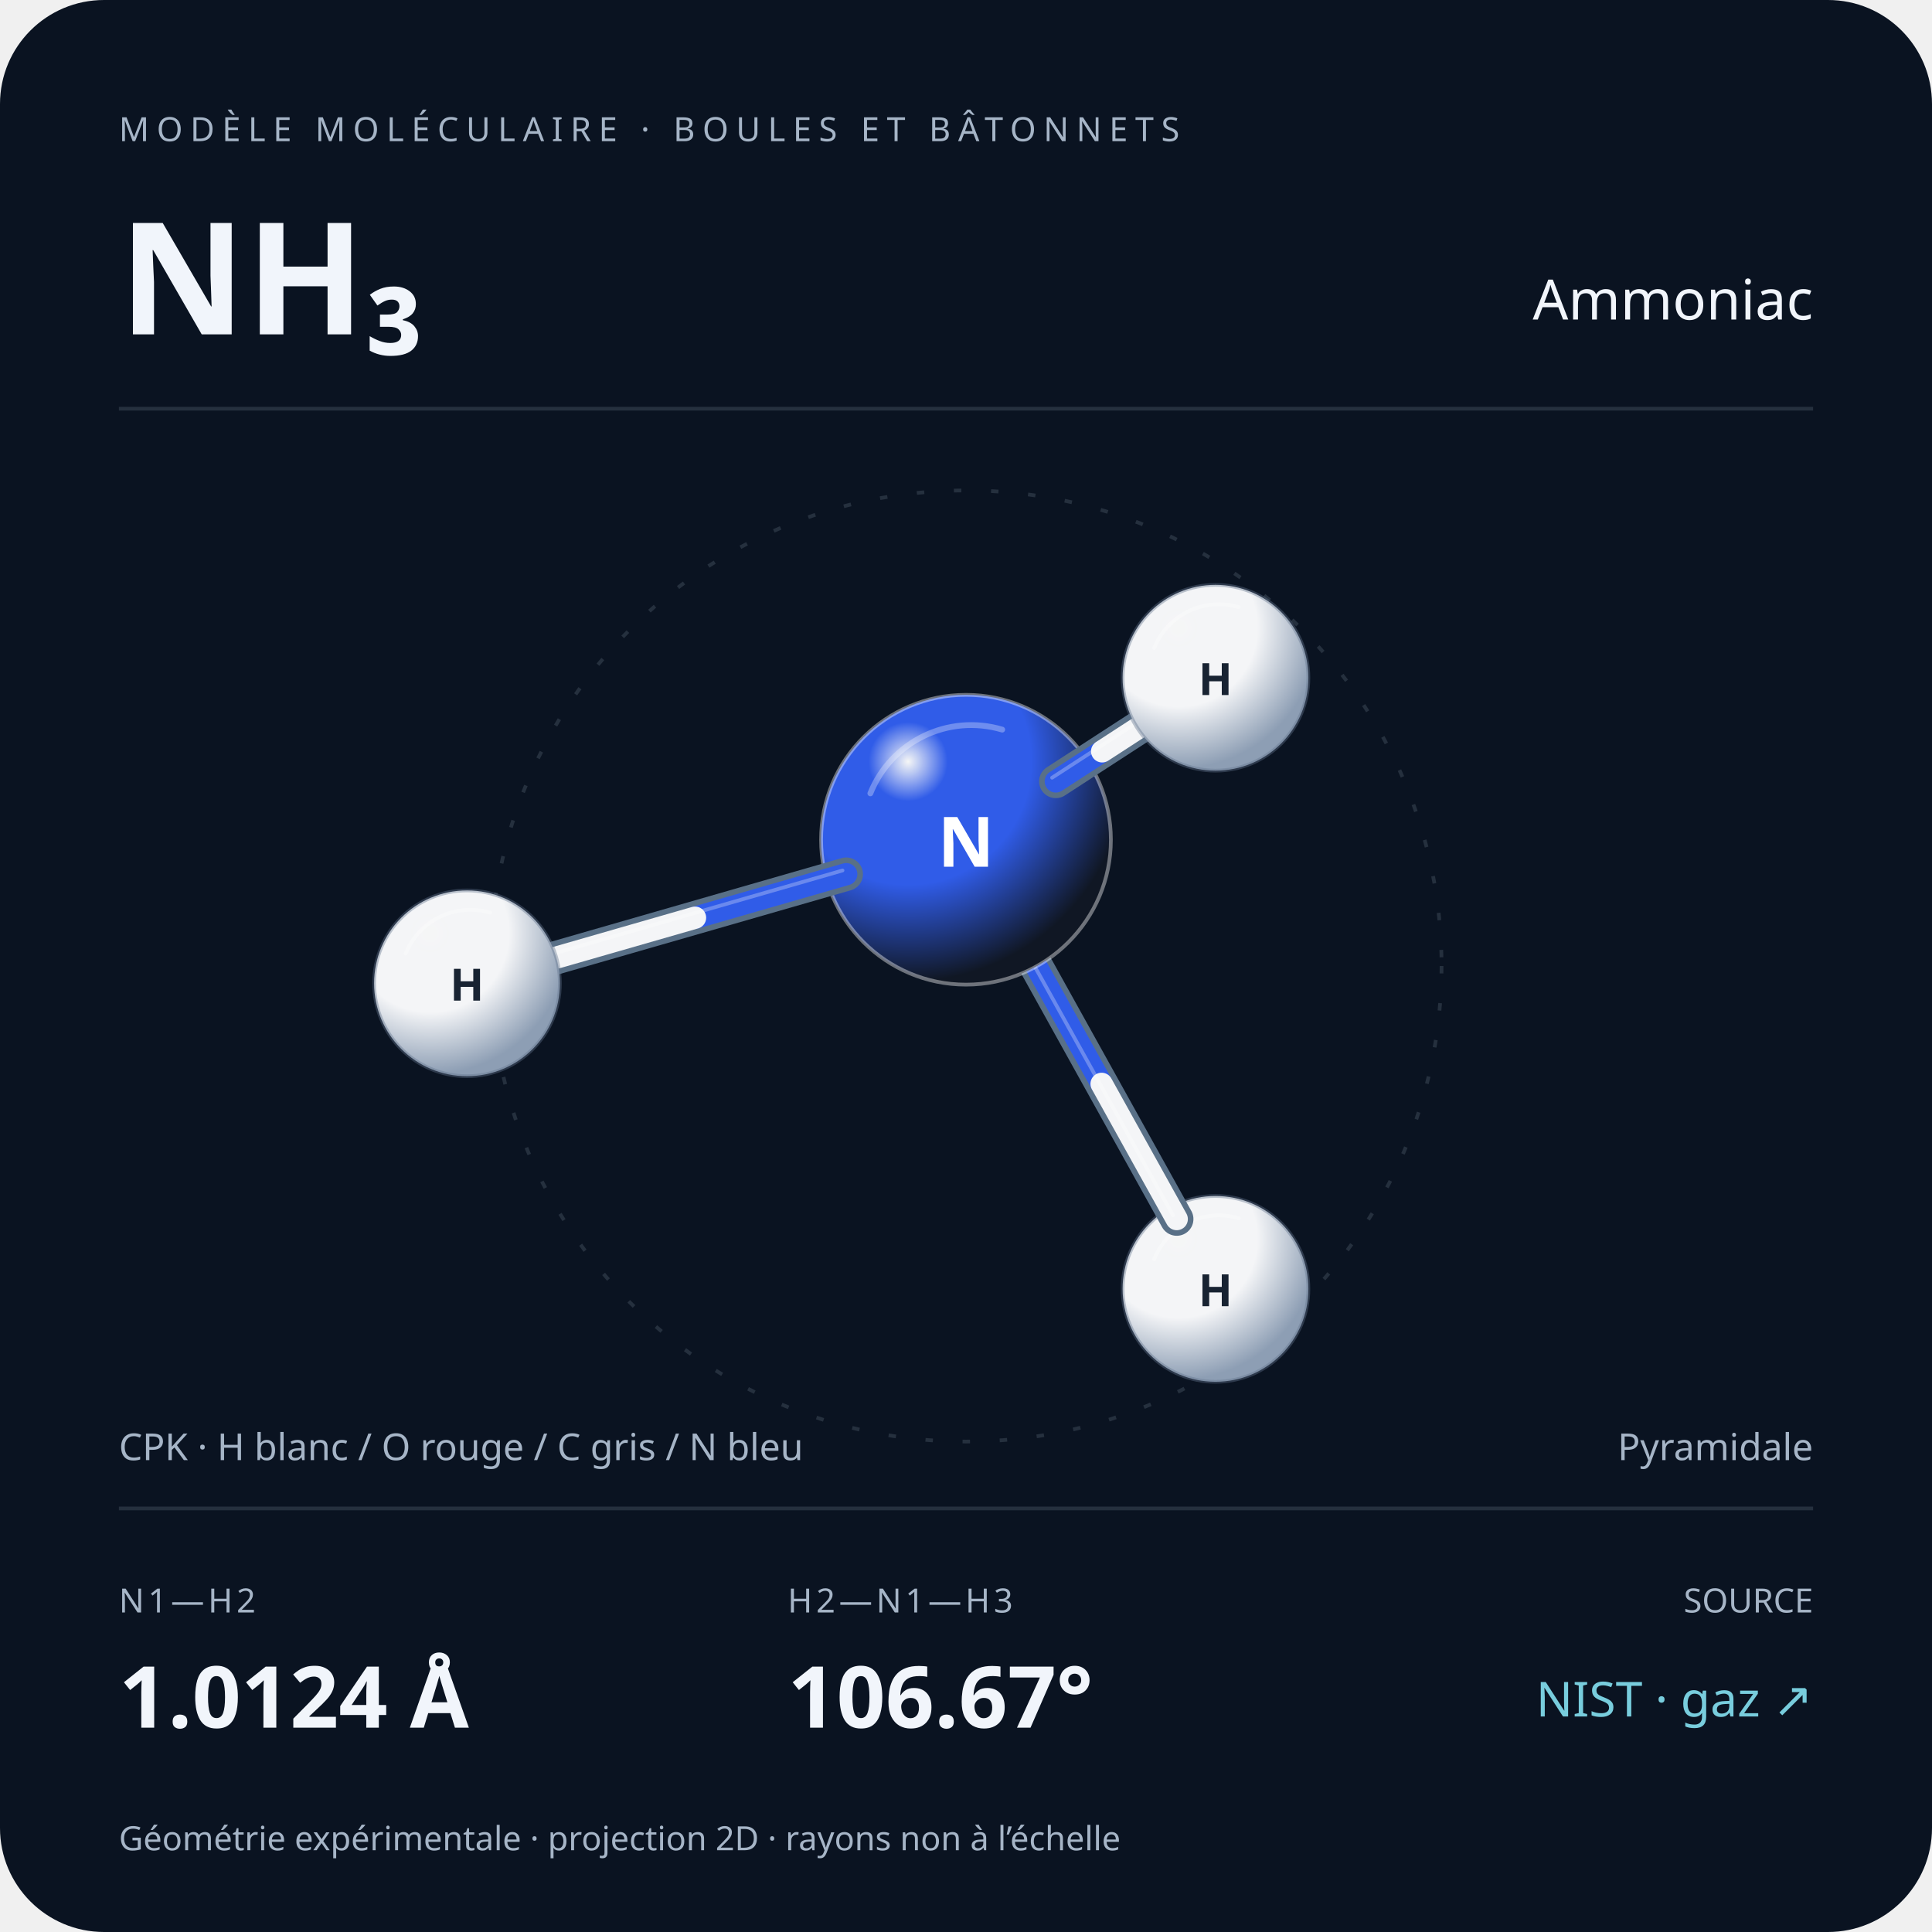
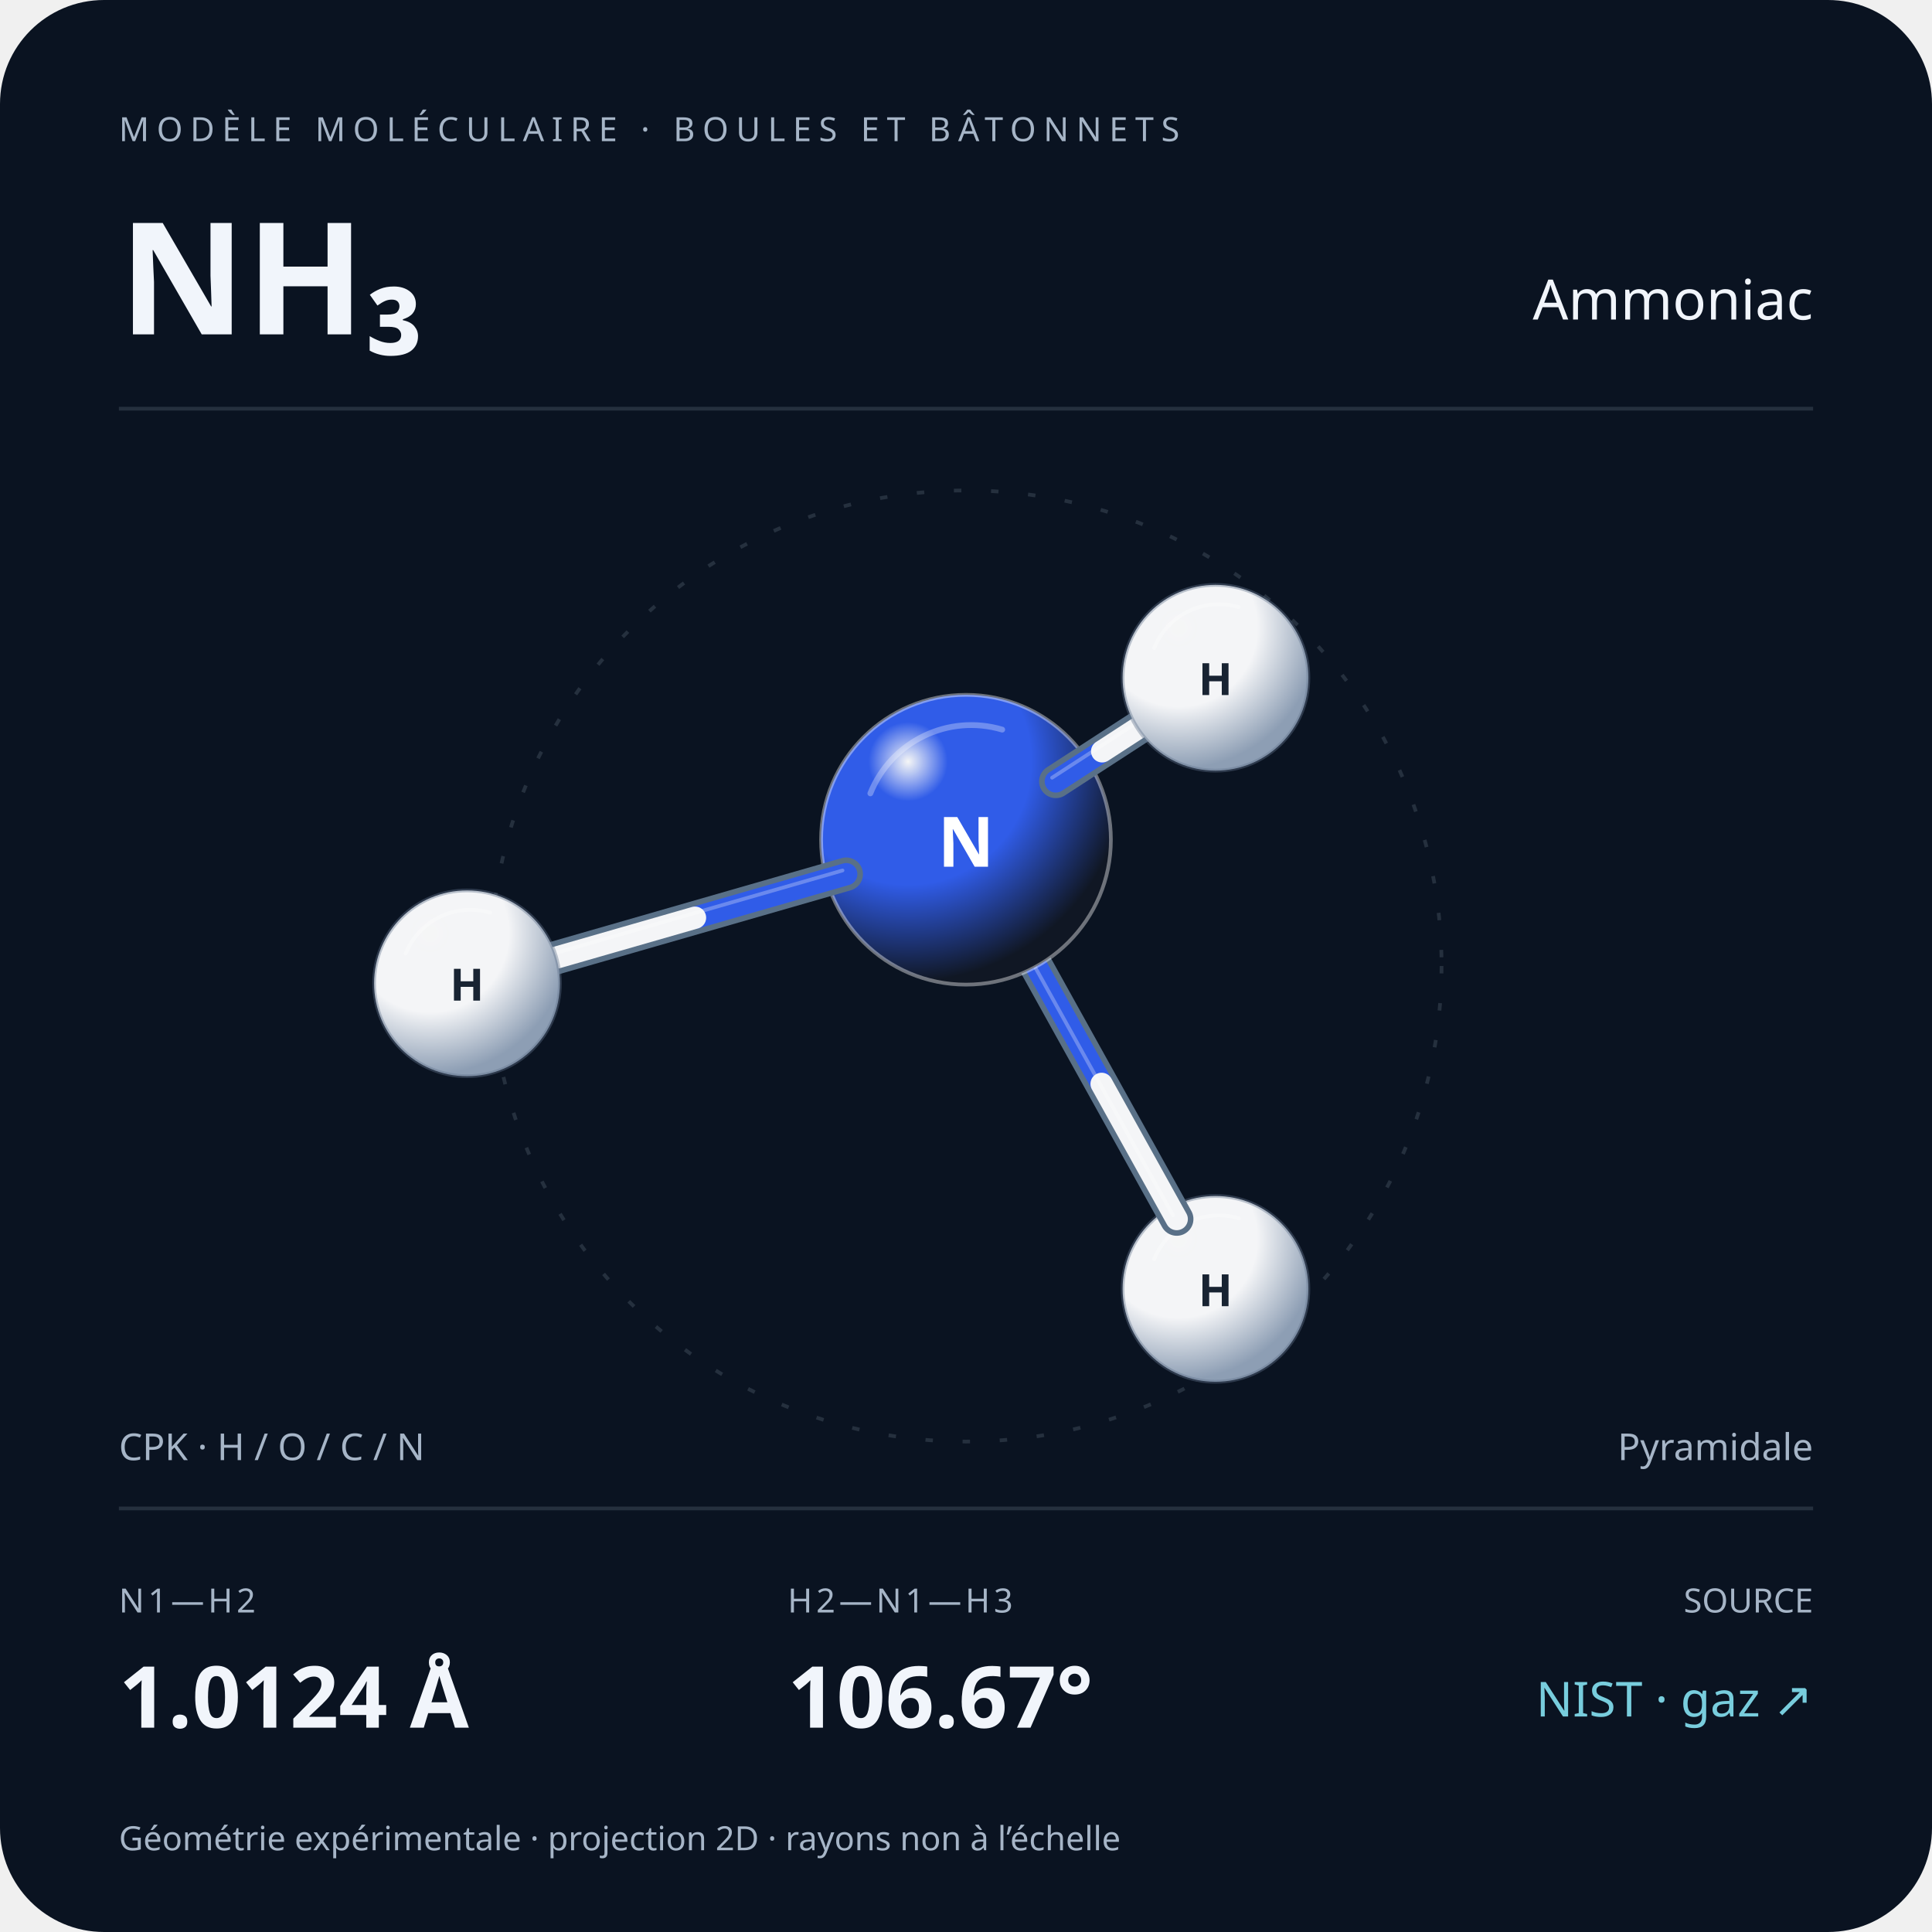
- <svg role="img" aria-label="Ammoniac" data-molecule-status="sourced-geometry" viewBox="0 0 520 520" style="width:100%;height:100%;display:block;color:#f1f5fb;font-family:ui-sans-serif,system-ui,sans-serif">
+ <svg role="img" aria-label="Ammoniac" data-motion-active="false" data-molecule-status="sourced-geometry" viewBox="0 0 520 520" style="width:100%;height:100%;display:block;color:#f1f5fb;font-family:ui-sans-serif,system-ui,sans-serif">
  <rect width="520" height="520" rx="28" fill="#0a1321" />
  <g fill="#f1f5fb">
    <text x="32" y="38" font-size="9" letter-spacing="2" fill="#a6b5c7">MODÈLE MOLÉCULAIRE · BOULES ET BÂTONNETS</text>
    <text x="32" y="90" font-size="42" font-weight="700">NH₃</text>
    <text x="488" y="86" text-anchor="end" font-size="15">Ammoniac</text>
  </g>
  <g stroke="#a6b5c7" stroke-opacity=".18" fill="none">
    <path d="M32 110H488M32 406H488" />
    <circle cx="260" cy="260" r="128" stroke-dasharray="2 8" />
  </g>
  <g transform="translate(260 255)">
    <g data-science-layer="molecule" data-projection="orthographic">
      <g data-molecule-atom="H4" aria-label="H4 H">
        <g data-science-layer="atom-sphere" transform="translate(67.15433 91.907)" opacity="1">
          <defs>
            <radialGradient id="sphere-R1d" cx="30%" cy="23%" r="76%">
              <stop stop-color="#ffffff" stop-opacity=".96" />
              <stop offset=".18" stop-color="#f4f5f7" />
              <stop offset=".56" stop-color="#f4f5f7" />
              <stop offset="1" stop-color="#8d9eb4" />
            </radialGradient>
          </defs>
          <circle r="25" fill="url(#sphere-R1d)" stroke="#62758d" stroke-opacity=".4" stroke-width="1" />
          <path d="M-16.5 -8 A18.75 18.75 0 0 1 6.25 -19" fill="none" stroke="#fff" stroke-opacity=".3" stroke-width="1" stroke-linecap="round" />
          <text text-anchor="middle" dominant-baseline="central" fill="#182332" font-size="12" font-weight="650" font-family="ui-sans-serif,system-ui,sans-serif">H</text>
        </g>
      </g>
      <g data-molecule-bond="N1-H4" data-bond-order="1">
        <g stroke-linecap="round">
          <path d="M16.284 0.335L56.714 73.112" stroke="#597087" stroke-width="9" />
          <path d="M16.284 0.335L36.499 36.724" stroke="#305ce8" stroke-width="6" />
          <path d="M36.499 36.724L56.714 73.112" stroke="#f4f5f7" stroke-width="6" />
          <path d="M15.284 -0.665L55.714 72.112" stroke="#fff" stroke-opacity=".28" stroke-width="1" />
        </g>
      </g>
      <g data-molecule-atom="N1" aria-label="N1 N">
        <g data-science-layer="atom-sphere" transform="translate(-0.003580609 -28.98488)" opacity="1">
          <defs>
            <radialGradient id="sphere-R3d" cx="30%" cy="23%" r="76%">
              <stop stop-color="#ffffff" stop-opacity=".96" />
              <stop offset=".18" stop-color="#305ce8" />
              <stop offset=".56" stop-color="#305ce8" />
              <stop offset="1" stop-color="#101724" />
            </radialGradient>
          </defs>
          <circle r="39" fill="url(#sphere-R3d)" stroke="#ffffff" stroke-opacity=".4" stroke-width="1" />
          <path d="M-25.74 -12.48 A29.25 29.25 0 0 1 9.75 -29.64" fill="none" stroke="#fff" stroke-opacity=".3" stroke-width="1.56" stroke-linecap="round" />
          <text text-anchor="middle" dominant-baseline="central" fill="#ffffff" font-size="18.72" font-weight="650" font-family="ui-sans-serif,system-ui,sans-serif">N</text>
        </g>
      </g>
      <g data-molecule-bond="N1-H2" data-bond-order="1">
        <g stroke-linecap="round">
          <path d="M-32.236 -19.71L-113.644 3.716" stroke="#597087" stroke-width="9" />
          <path d="M-32.236 -19.71L-72.94 -7.997" stroke="#305ce8" stroke-width="6" />
          <path d="M-72.94 -7.997L-113.644 3.716" stroke="#f4f5f7" stroke-width="6" />
          <path d="M-33.236 -20.71L-114.644 2.716" stroke="#fff" stroke-opacity=".28" stroke-width="1" />
        </g>
      </g>
      <g data-molecule-atom="H2" aria-label="H2 H">
        <g data-science-layer="atom-sphere" transform="translate(-134.3051 9.661628)" opacity="1">
          <defs>
            <radialGradient id="sphere-R5d" cx="30%" cy="23%" r="76%">
              <stop stop-color="#ffffff" stop-opacity=".96" />
              <stop offset=".18" stop-color="#f4f5f7" />
              <stop offset=".56" stop-color="#f4f5f7" />
              <stop offset="1" stop-color="#8d9eb4" />
            </radialGradient>
          </defs>
          <circle r="25" fill="url(#sphere-R5d)" stroke="#62758d" stroke-opacity=".4" stroke-width="1" />
          <path d="M-16.5 -8 A18.75 18.75 0 0 1 6.25 -19" fill="none" stroke="#fff" stroke-opacity=".3" stroke-width="1" stroke-linecap="round" />
          <text text-anchor="middle" dominant-baseline="central" fill="#182332" font-size="12" font-weight="650" font-family="ui-sans-serif,system-ui,sans-serif">H</text>
        </g>
      </g>
      <g data-molecule-bond="N1-H3" data-bond-order="1">
        <g stroke-linecap="round">
          <path d="M24.173 -44.68L49.121 -60.877" stroke="#597087" stroke-width="9" />
          <path d="M24.173 -44.68L36.647 -52.779" stroke="#305ce8" stroke-width="6" />
          <path d="M36.647 -52.779L49.121 -60.877" stroke="#f4f5f7" stroke-width="6" />
          <path d="M23.173 -45.68L48.121 -61.877" stroke="#fff" stroke-opacity=".28" stroke-width="1" />
        </g>
      </g>
      <g data-molecule-atom="H3" aria-label="H3 H">
        <g data-science-layer="atom-sphere" transform="translate(67.15433 -72.58374)" opacity="1">
          <defs>
            <radialGradient id="sphere-R7d" cx="30%" cy="23%" r="76%">
              <stop stop-color="#ffffff" stop-opacity=".96" />
              <stop offset=".18" stop-color="#f4f5f7" />
              <stop offset=".56" stop-color="#f4f5f7" />
              <stop offset="1" stop-color="#8d9eb4" />
            </radialGradient>
          </defs>
          <circle r="25" fill="url(#sphere-R7d)" stroke="#62758d" stroke-opacity=".4" stroke-width="1" />
          <path d="M-16.5 -8 A18.75 18.75 0 0 1 6.25 -19" fill="none" stroke="#fff" stroke-opacity=".3" stroke-width="1" stroke-linecap="round" />
          <text text-anchor="middle" dominant-baseline="central" fill="#182332" font-size="12" font-weight="650" font-family="ui-sans-serif,system-ui,sans-serif">H</text>
        </g>
      </g>
    </g>
  </g>
  <g fill="#a6b5c7" font-size="10">
-     <text x="32" y="393">CPK · H blanc / O rouge / C gris / N bleu</text>
+     <text x="32" y="393">CPK · H / O / C / N</text>
    <text x="488" y="393" text-anchor="end">Pyramidale</text>
  </g>
  <g fill="#f1f5fb">
    <text x="32" y="434" font-size="9" letter-spacing="1" fill="#a6b5c7">N1—H2</text>
    <text x="32" y="465" font-size="23" font-weight="600">1.0124 Å</text>
    <text x="212" y="434" font-size="9" letter-spacing="1" fill="#a6b5c7">H2—N1—H3</text>
    <text x="212" y="465" font-size="23" font-weight="600">106.67°</text>
    <text x="488" y="434" text-anchor="end" font-size="9" fill="#a6b5c7">SOURCE</text>
    <a href="https://cccbdb.nist.gov/exp2x.asp?casno=7664417&amp;charge=0" target="_blank" rel="noreferrer">
      <text x="488" y="462" text-anchor="end" fill="#78cddd" font-size="13">NIST · gaz ↗</text>
    </a>
  </g>
  <text x="32" y="498" fill="#a6b5c7" font-size="9">Géométrie expérimentale · projection 2D · rayons non à l’échelle</text>
</svg>
